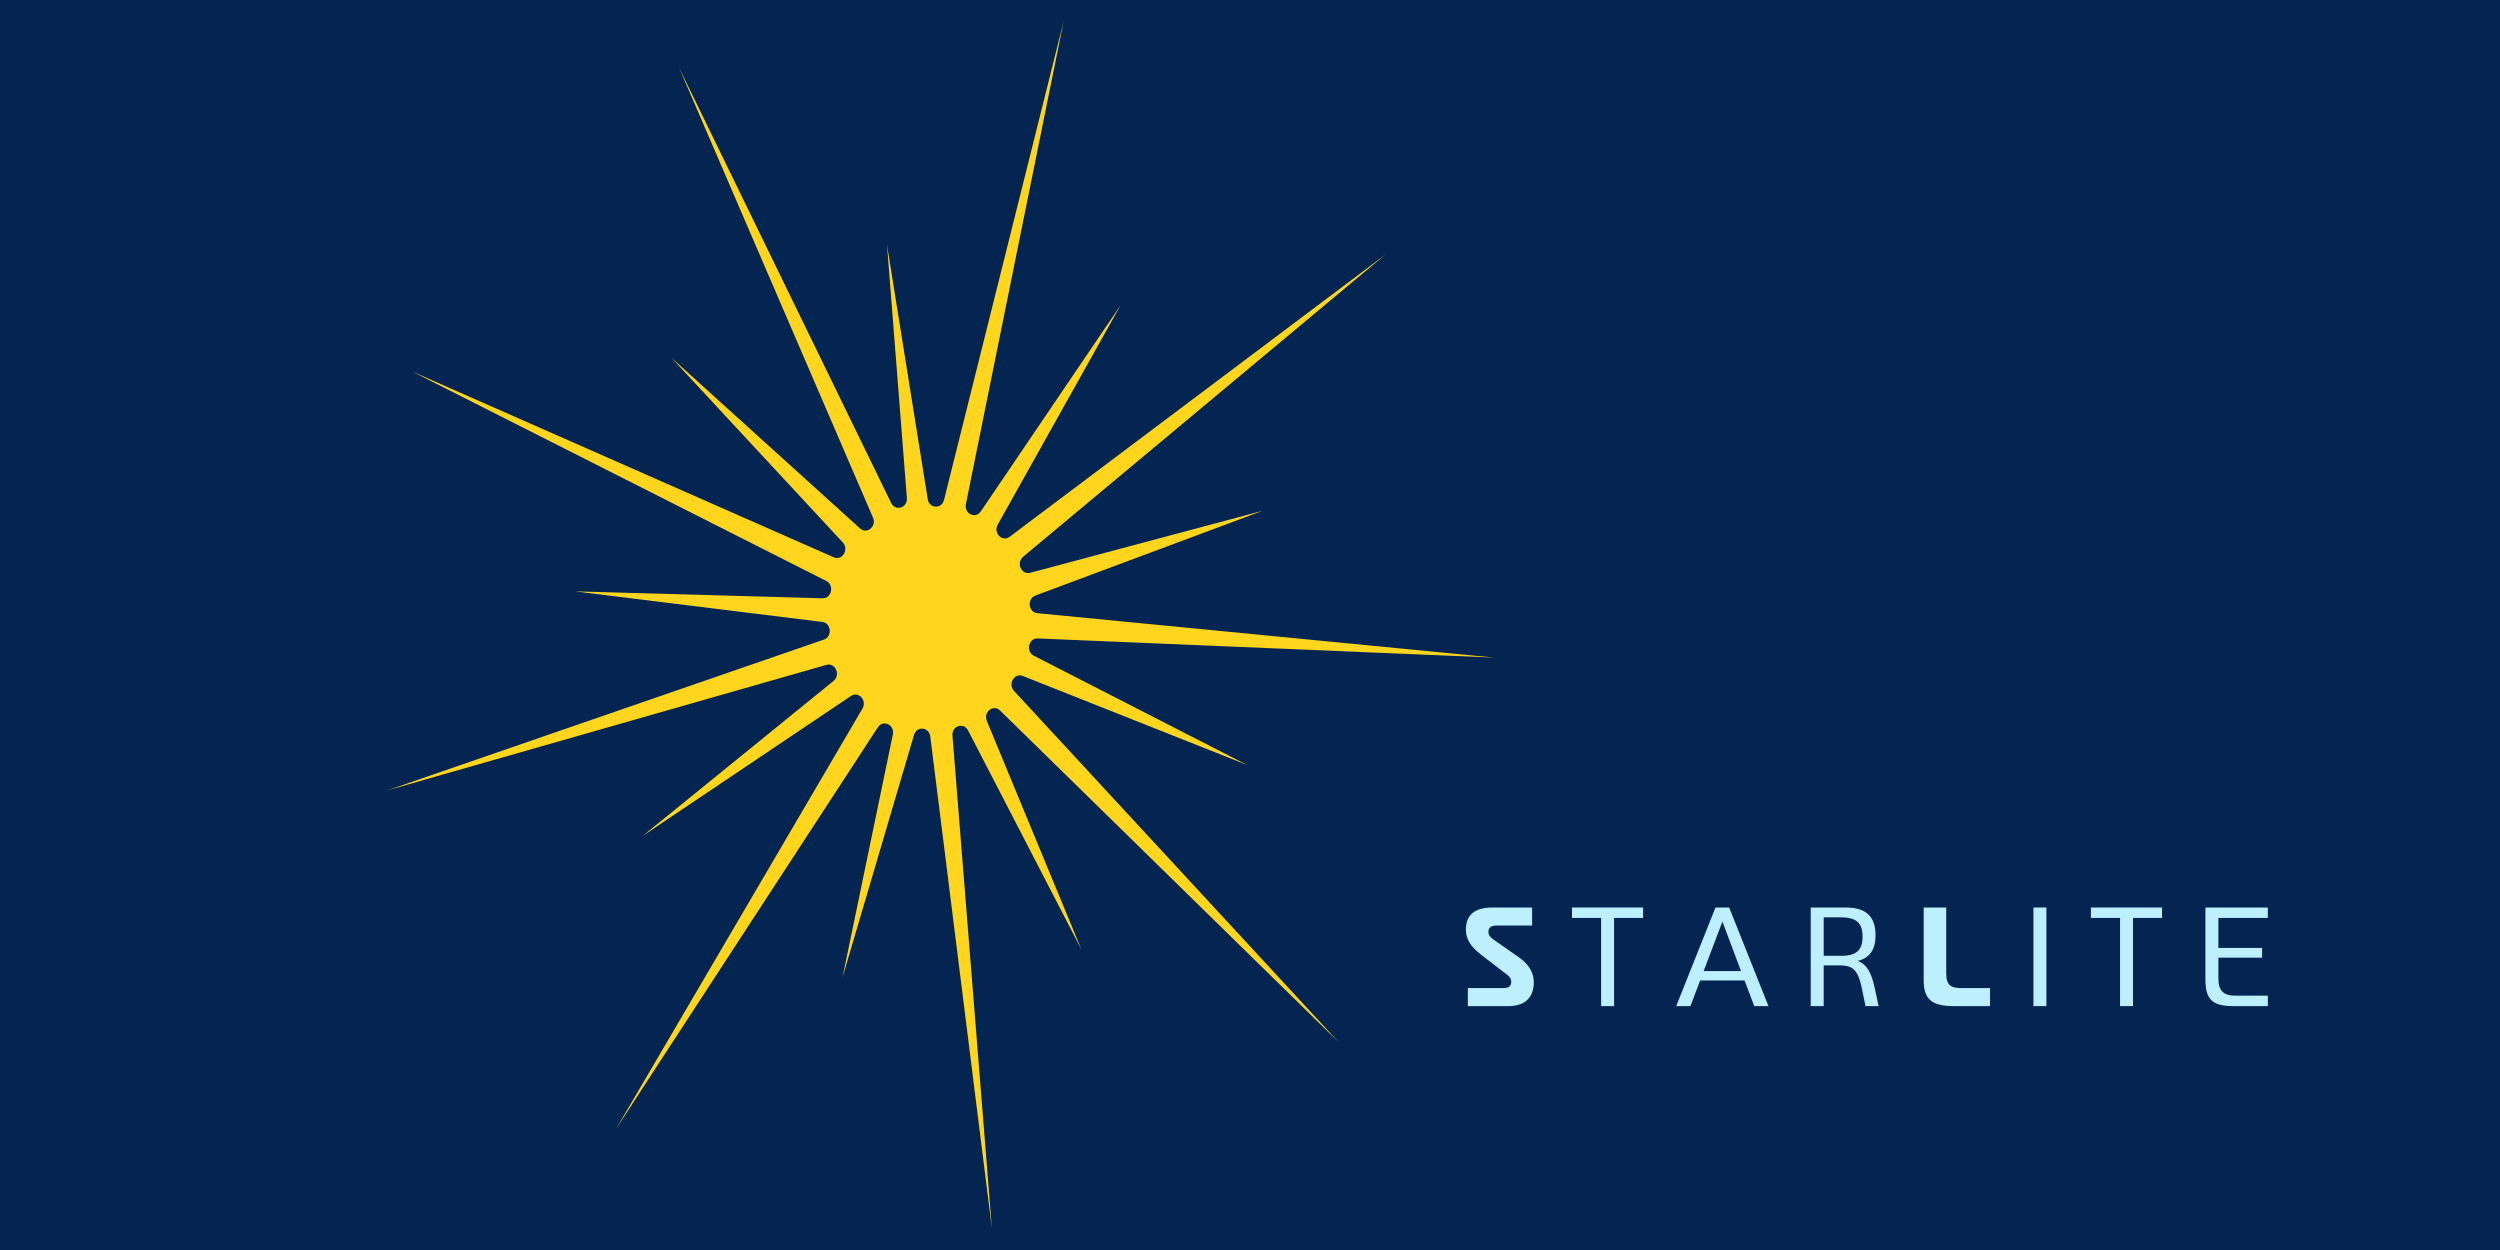
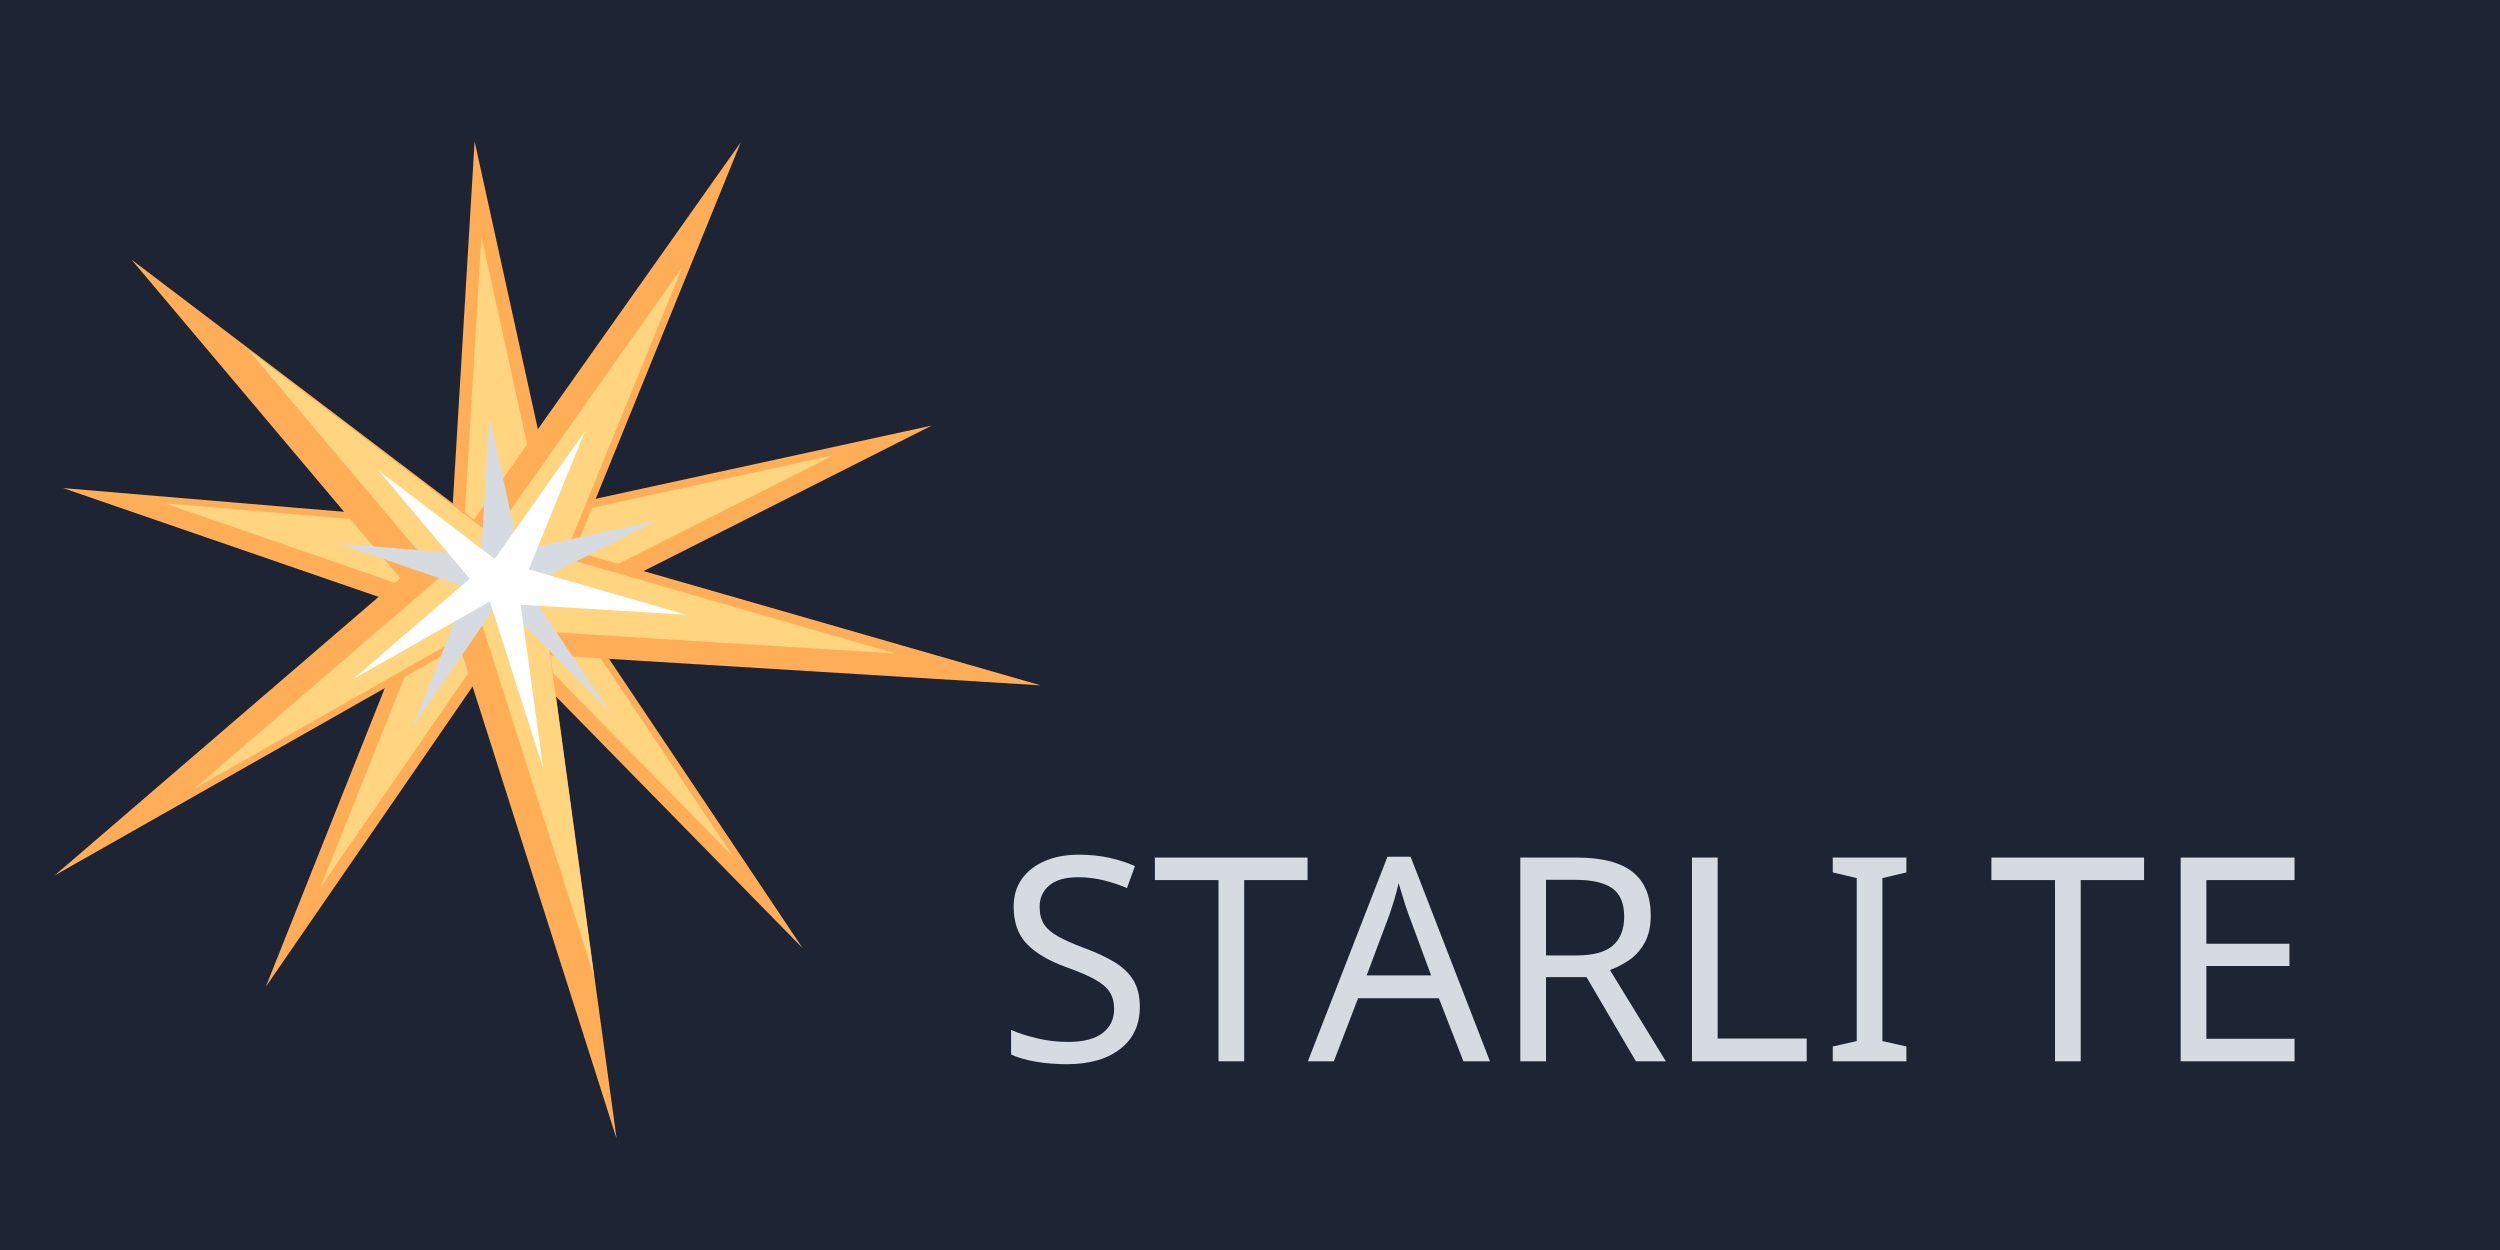
- <svg xmlns="http://www.w3.org/2000/svg" xmlns:xlink="http://www.w3.org/1999/xlink" width="960" viewBox="0 0 960 480" height="480" version="1.0">
-   <defs>
-     <g id="b">
-       <path d="M 23.316 -18.824 L 15.254 -24.453 C 12.82 -26.074 11.738 -26.996 11.738 -28.402 C 11.738 -30.242 12.766 -30.945 14.875 -30.945 L 28.508 -30.945 L 28.508 -37.867 L 13.363 -37.867 C 6.547 -37.867 3.082 -35.164 3.082 -29.266 C 3.082 -25.805 4.816 -22.883 8.926 -19.746 L 17.039 -13.469 C 19.422 -11.793 20.504 -10.875 20.504 -9.414 C 20.504 -7.629 19.527 -6.926 17.527 -6.926 L 3.84 -6.926 L 3.84 0 L 19.367 0 C 25.859 0 29.16 -3.355 29.16 -9.195 C 29.16 -12.605 27.426 -16.012 23.316 -18.824 Z M 23.316 -18.824" />
+ <svg xmlns="http://www.w3.org/2000/svg" version="1.1" x="0px" y="0px" viewBox="0 0 1280 640" style="enable-background:new 0 0 1280 640;" xml:space="preserve">
+   <style type="text/css">
+ 	.st0{fill:#1D2433;}
+ 	.st1{fill:#FFAE57;}
+ 	.st2{fill:#FFD580;}
+ 	.st3{fill:#D6DBE1;}
+ 	.st4{fill:#FFFFFF;}
+ 	.st5{fill:none;}
+ 	.st6{font-family:'NuvoMonoPro-Bold';}
+ 	.st7{font-size:146.125px;}
+ 	.st8{letter-spacing:-8;}
+ 	.st9{letter-spacing:-7;}
+ 	.st10{letter-spacing:6;}
+ 	.st11{letter-spacing:-3;}
+ 	.st12{letter-spacing:-2;}
+ </style>
+   <g id="Ebene_1">
+     <rect class="st0" width="1280" height="640" />
+   </g>
+   <g id="Ebene_2">
+     <g>
+       <polygon class="st1" points="243,72.4 284.2,259.9 477,217.9 293.8,310.4 410.9,485.4 257.5,328.9 136.1,505.2 213,312.2     32.3,249.9 231.3,266.7   " />
+       <polygon class="st2" points="246.5,121 278.2,265.4 426.7,233.1 285.6,304.3 375.8,439.1 257.7,318.6 164.1,454.3 223.4,305.7     84.3,257.7 237.5,270.6   " />
+       <polygon class="st1" points="379.3,72.8 294.1,282.2 532.8,350.9 281.8,335.5 315.7,583 235.3,330.6 28,448.2 204.9,296.1     67.3,132.9 242.7,266   " />
+       <polygon class="st2" points="349.4,136.6 288.7,285.6 458.6,334.6 280,323.5 304.1,499.7 246.9,320.1 99.4,403.8 225.3,295.5     127.4,179.4 252.2,274.2   " />
+       <polygon class="st3" points="250.6,213.2 265.7,281.9 336.4,266.5 269.3,300.4 312.2,364.6 255.9,307.2 211.4,371.8 239.6,301.1     173.4,278.3 246.3,284.4   " />
+       <polygon class="st4" points="299.6,220.6 270.7,291.5 351.6,314.8 266.6,309.6 278.1,393.4 250.8,308 180.6,347.8 240.5,296.3     193.9,241 253.3,286.1   " />
    </g>
-     <g id="f">
-       <path d="M 30.078 -6.926 L 18.719 -6.926 C 14.77 -6.926 13.254 -8.438 13.254 -12.387 L 13.254 -37.867 L 4.598 -37.867 L 4.598 -9.848 C 4.598 -2.652 7.734 0 16.121 0 L 30.078 0 Z M 30.078 -6.926" />
-     </g>
-     <g id="c">
-       <path d="M 29.211 -37.867 L 1.895 -37.867 L 1.895 -33.863 L 13.09 -33.863 L 13.09 0 L 18.07 0 L 18.07 -33.863 L 29.211 -33.863 Z M 29.211 -37.867" />
-     </g>
-     <g id="d">
-       <path d="M 30.945 0 L 36.406 0 L 21.312 -37.867 L 16.066 -37.867 L 0.973 0 L 6.438 0 L 10.172 -9.848 L 27.211 -9.848 Z M 11.523 -13.469 L 18.719 -32.457 L 25.859 -13.469 Z M 11.523 -13.469" />
-     </g>
-     <g id="e">
-       <path d="M 30.133 -6.492 C 28.832 -12.766 27.156 -15.957 23.477 -17.367 C 28.129 -18.445 30.348 -21.746 30.348 -27.156 C 30.348 -34.352 26.832 -37.867 18.879 -37.867 L 5.465 -37.867 L 5.465 0 L 10.441 0 L 10.441 -15.633 L 17.039 -15.633 C 22.125 -15.527 23.805 -13.254 25.156 -6.492 L 26.508 0 L 31.539 0 Z M 10.441 -19.312 L 10.441 -34.082 L 17.203 -34.082 C 23.152 -34.082 25.371 -31.699 25.371 -26.723 C 25.371 -21.641 23.152 -19.312 17.203 -19.312 Z M 10.441 -19.312" />
-     </g>
-     <g id="g">
-       <path d="M 10.441 -37.867 L 5.465 -37.867 L 5.465 0 L 10.441 0 Z M 10.441 -37.867" />
-     </g>
-     <g id="h">
-       <path d="M 28.887 -33.863 L 28.887 -37.867 L 4.922 -37.867 L 4.922 -10.062 C 4.922 -2.598 7.629 0 15.527 0 L 28.887 0 L 28.887 -4.004 L 16.285 -4.004 C 11.848 -4.004 9.898 -6.004 9.898 -10.496 L 9.898 -18.609 L 26.672 -18.609 L 26.672 -22.344 L 9.898 -22.344 L 9.898 -33.863 Z M 28.887 -33.863" />
-     </g>
-     <clipPath id="a">
-       <path d="M 148.539 8 L 573.789 8 L 573.789 472 L 148.539 472 Z M 148.539 8" />
-     </clipPath>
-   </defs>
-   <path fill="#FFF" d="M-96 -48H1056V528H-96z" />
-   <path fill="#FFF" d="M-96 -48H1056V528H-96z" />
-   <path fill="#042552" d="M-96 -48H1056V528H-96z" />
-   <g clip-path="url(#a)">
-     <path fill="#FFD51E" d="M 392.746 259.57 C 389.52 258.285 386.945 262.676 389.383 265.305 L 514.105 400.25 L 384.027 272.836 C 381.449 270.309 377.531 273.406 378.953 276.848 L 415.242 364.578 L 371.734 280.48 C 370.047 277.207 365.445 278.75 365.746 282.484 L 380.895 471.758 L 357.223 282.809 C 356.766 279.133 352.031 278.684 350.988 282.215 L 323.52 375.336 L 342.852 282.07 C 343.621 278.352 339.133 276.188 337.105 279.289 L 236.512 433.57 L 331.191 272.078 C 333.027 268.957 329.695 265.301 326.801 267.246 L 246.738 321.035 L 320.094 261.469 C 322.91 259.176 320.762 254.34 317.352 255.312 L 148.516 303.566 L 316.391 245.598 C 319.691 244.461 319.223 239.242 315.785 238.824 L 220.816 227.086 L 315.875 229.738 C 319.348 229.836 320.465 224.695 317.309 223.098 L 158.086 142.574 L 320.172 214.004 C 323.422 215.441 326.129 210.992 323.641 208.309 L 257.898 137.449 L 330.273 202.922 C 332.906 205.305 336.688 202.145 335.23 198.773 L 260.734 25.918 L 342.211 193.141 C 343.844 196.496 348.539 194.996 348.242 191.219 L 340.617 94.059 L 356.25 191.66 C 356.836 195.332 361.609 195.57 362.504 191.973 L 408.434 8.184 L 370.906 193.566 C 370.16 197.242 374.574 199.406 376.621 196.383 L 430.285 117.227 L 383.137 201.449 C 381.34 204.664 384.863 208.266 387.711 206.121 L 532.078 97.676 L 392.867 213.809 C 390.113 216.105 392.219 220.852 395.59 219.957 L 484.926 196.113 L 397.566 228.699 C 394.297 229.918 394.879 235.125 398.324 235.461 L 573.812 252.516 L 398.473 245.164 C 394.98 245.016 393.824 250.172 396.984 251.789 L 478.988 293.797 L 392.746 259.57" />
  </g>
-   <g fill="#BEEFFF">
-     <use x="559.82" y="386.35" xlink:href="#b" xlink:type="simple" xlink:actuate="onLoad" xlink:show="embed" />
-   </g>
-   <g fill="#BEEFFF">
-     <use x="601.738" y="386.35" xlink:href="#c" xlink:type="simple" xlink:actuate="onLoad" xlink:show="embed" />
-   </g>
-   <g fill="#BEEFFF">
-     <use x="642.688" y="386.35" xlink:href="#d" xlink:type="simple" xlink:actuate="onLoad" xlink:show="embed" />
-   </g>
-   <g fill="#BEEFFF">
-     <use x="689.858" y="386.35" xlink:href="#e" xlink:type="simple" xlink:actuate="onLoad" xlink:show="embed" />
-   </g>
-   <g fill="#BEEFFF">
-     <use x="734.101" y="386.35" xlink:href="#f" xlink:type="simple" xlink:actuate="onLoad" xlink:show="embed" />
-   </g>
-   <g fill="#BEEFFF">
-     <use x="775.375" y="386.35" xlink:href="#g" xlink:type="simple" xlink:actuate="onLoad" xlink:show="embed" />
-   </g>
-   <g fill="#BEEFFF">
-     <use x="801.016" y="386.35" xlink:href="#c" xlink:type="simple" xlink:actuate="onLoad" xlink:show="embed" />
-   </g>
-   <g fill="#BEEFFF">
-     <use x="841.965" y="386.35" xlink:href="#h" xlink:type="simple" xlink:actuate="onLoad" xlink:show="embed" />
+   <g id="Ebene_3">
+     <rect x="38" y="435" class="st5" width="1152" height="109" />
+     <text transform="matrix(1 0 0 1 510.2261 543.4001)">
+       <tspan x="0" y="0" class="st3 st6 st7 st8">S</tspan>
+       <tspan x="79.6" y="0" class="st3 st6 st7 st9">T</tspan>
+       <tspan x="159.4" y="0" class="st3 st6 st7 st10">A</tspan>
+       <tspan x="254" y="0" class="st3 st6 st7 st11">RL</tspan>
+       <tspan x="422.3" y="0" class="st3 st6 st7 st12">I</tspan>
+       <tspan x="507.9" y="0" class="st3 st6 st7 st11">T</tspan>
+       <tspan x="592.1" y="0" class="st3 st6 st7 st12">E</tspan>
+     </text>
  </g>
</svg>
